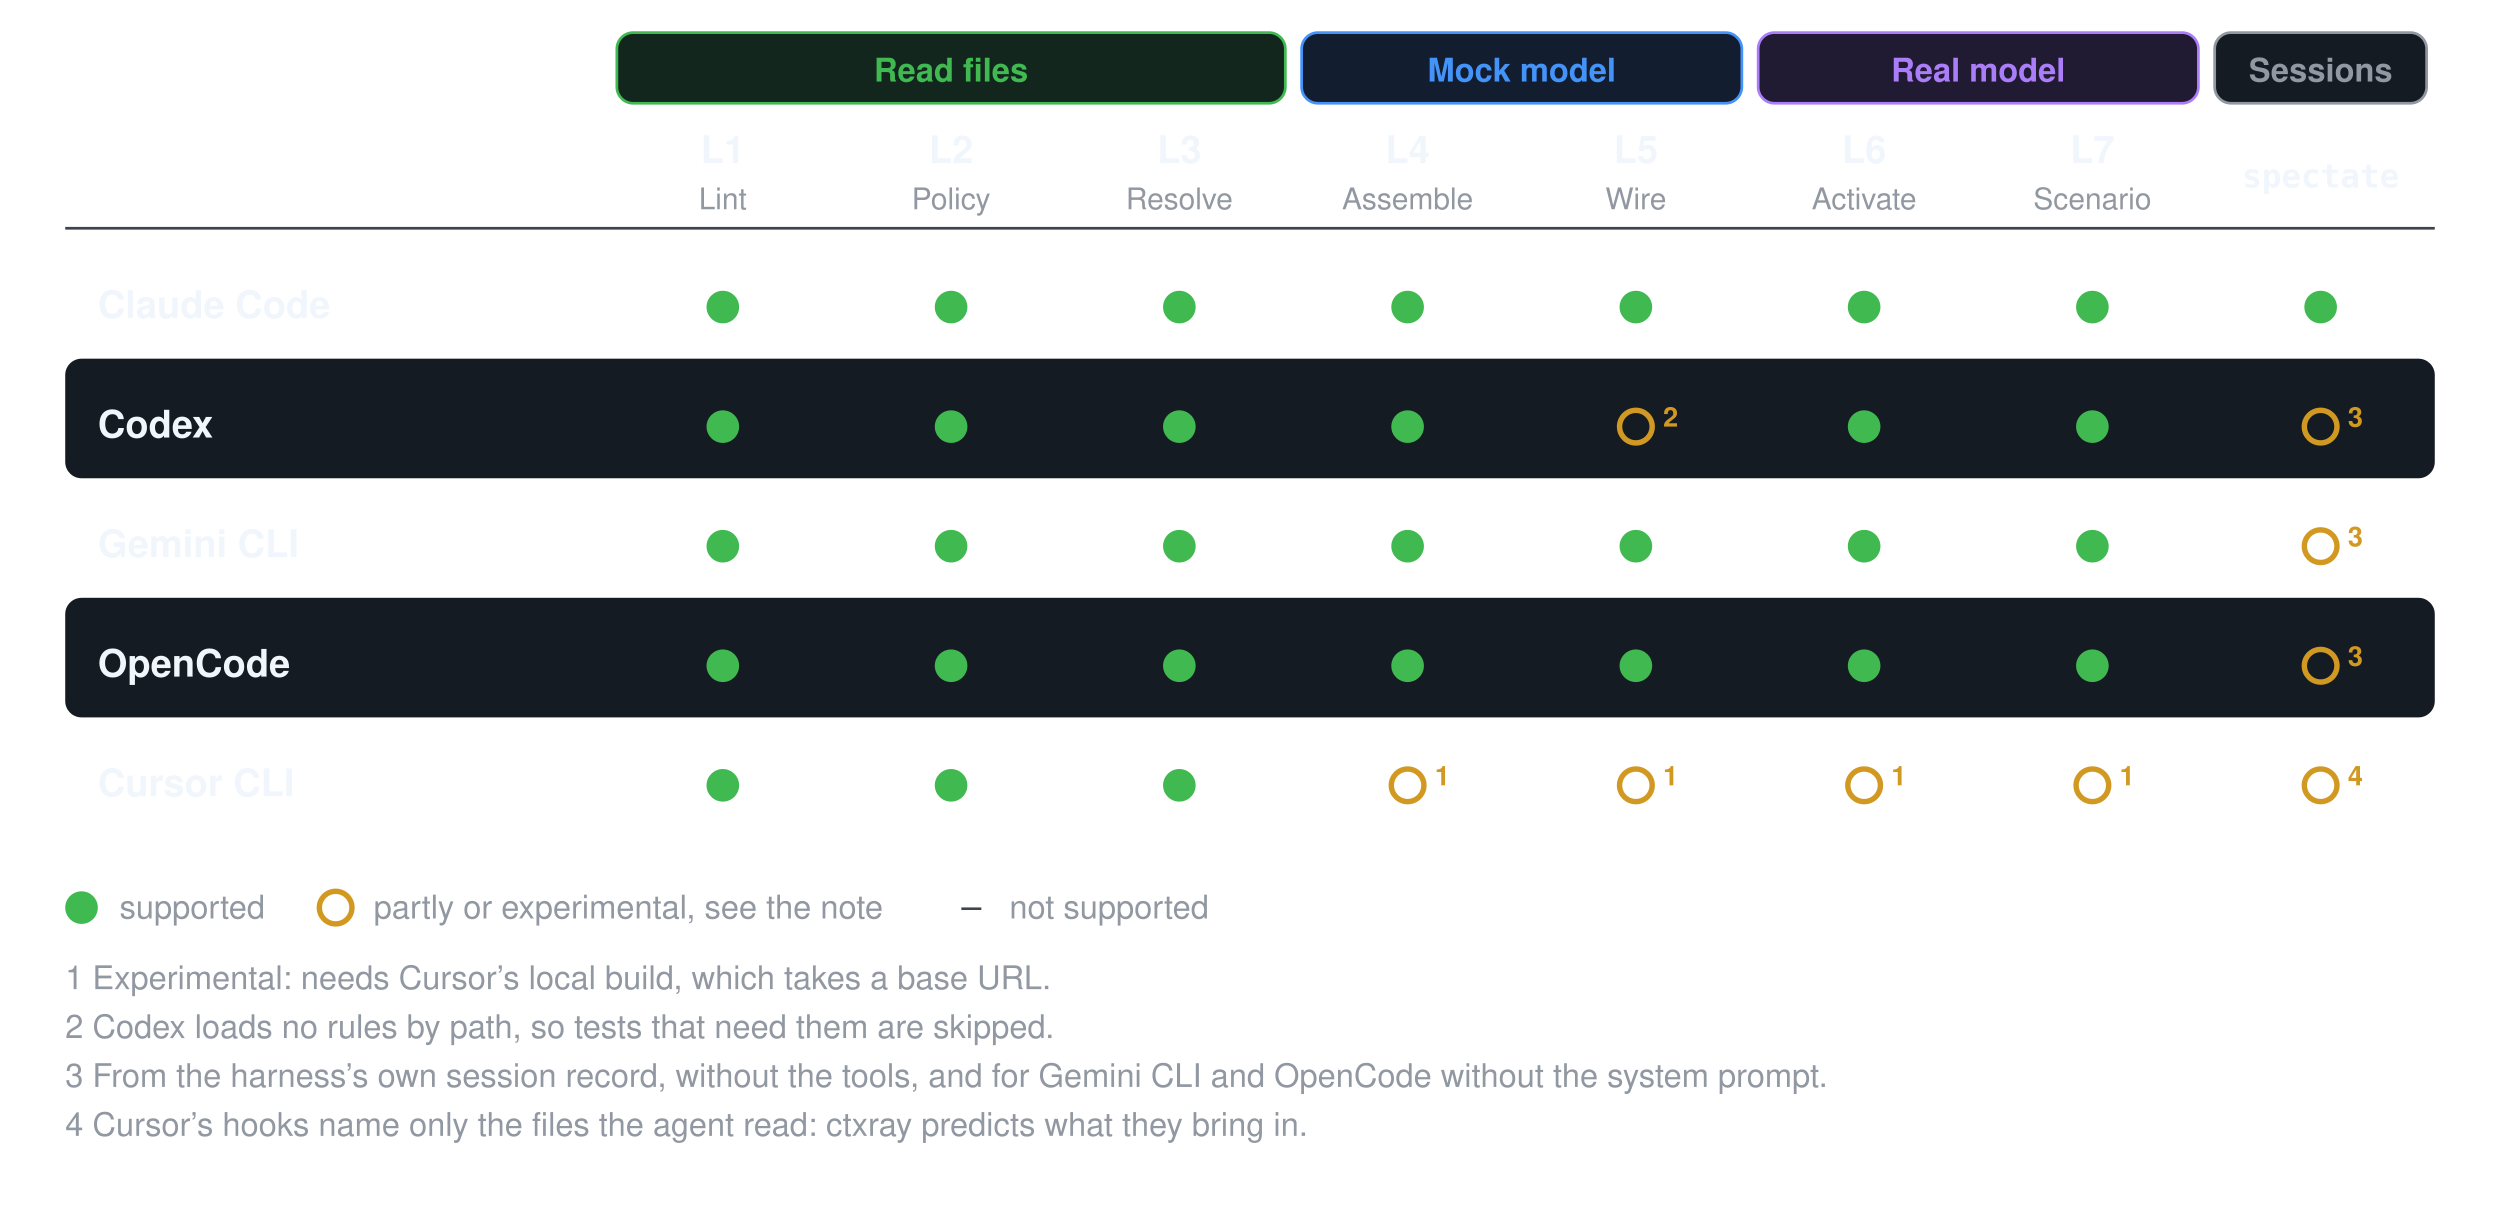
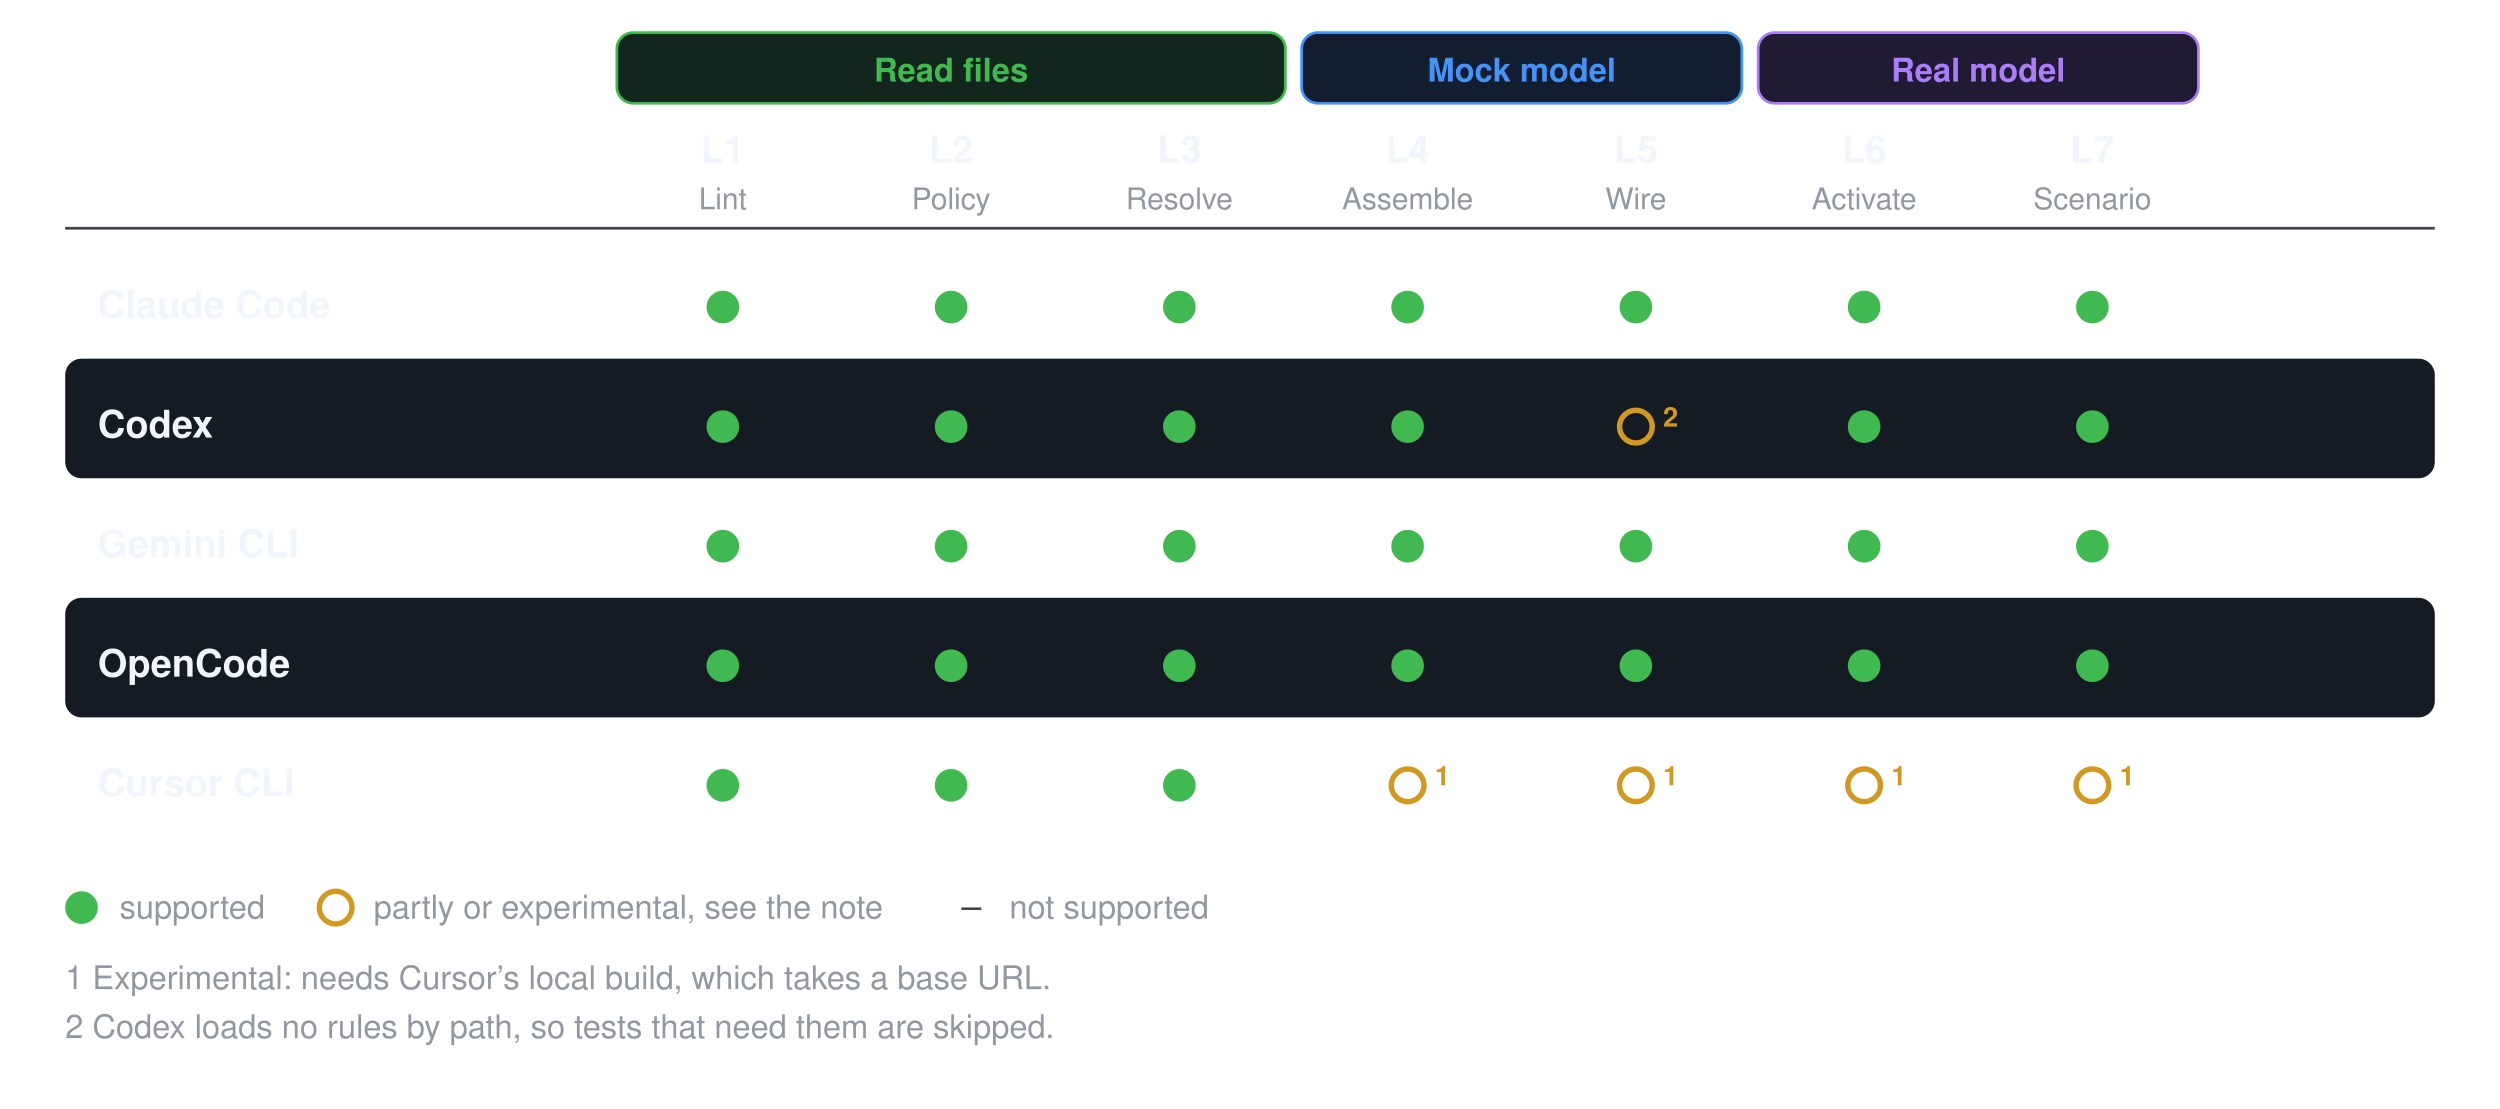
- <svg xmlns="http://www.w3.org/2000/svg" width="920" height="444" viewBox="0 0 920 444" font-family="-apple-system, BlinkMacSystemFont, 'Segoe UI', Helvetica, Arial, sans-serif" role="img">
+ <svg xmlns="http://www.w3.org/2000/svg" width="920" height="408" viewBox="0 0 920 408" font-family="-apple-system, BlinkMacSystemFont, 'Segoe UI', Helvetica, Arial, sans-serif" role="img">
  <rect x="227.0" y="12" width="246.0" height="26" rx="6" fill="#12261e" stroke="#3fb950" stroke-width="1" />
  <text x="350.0" y="30" font-size="12" fill="#3fb950" font-weight="600" text-anchor="middle">Read files</text>
  <rect x="479.0" y="12" width="162.0" height="26" rx="6" fill="#121d2f" stroke="#4493f8" stroke-width="1" />
  <text x="560.0" y="30" font-size="12" fill="#4493f8" font-weight="600" text-anchor="middle">Mock model</text>
  <rect x="647.0" y="12" width="162.0" height="26" rx="6" fill="#211a33" stroke="#ab7df8" stroke-width="1" />
  <text x="728.0" y="30" font-size="12" fill="#ab7df8" font-weight="600" text-anchor="middle">Real model</text>
-   <rect x="815.0" y="12" width="78.0" height="26" rx="6" fill="#151b23" stroke="#9198a1" stroke-width="1" />
-   <text x="854.0" y="30" font-size="12" fill="#9198a1" font-weight="600" text-anchor="middle">Sessions</text>
  <text x="266.0" y="60" font-size="14" fill="#f0f6fc" font-weight="700" text-anchor="middle">L1</text>
  <text x="266.0" y="77" font-size="11" fill="#9198a1" text-anchor="middle">Lint</text>
  <text x="350.0" y="60" font-size="14" fill="#f0f6fc" font-weight="700" text-anchor="middle">L2</text>
  <text x="350.0" y="77" font-size="11" fill="#9198a1" text-anchor="middle">Policy</text>
  <text x="434.0" y="60" font-size="14" fill="#f0f6fc" font-weight="700" text-anchor="middle">L3</text>
  <text x="434.0" y="77" font-size="11" fill="#9198a1" text-anchor="middle">Resolve</text>
  <text x="518.0" y="60" font-size="14" fill="#f0f6fc" font-weight="700" text-anchor="middle">L4</text>
  <text x="518.0" y="77" font-size="11" fill="#9198a1" text-anchor="middle">Assemble</text>
  <text x="602.0" y="60" font-size="14" fill="#f0f6fc" font-weight="700" text-anchor="middle">L5</text>
  <text x="602.0" y="77" font-size="11" fill="#9198a1" text-anchor="middle">Wire</text>
  <text x="686.0" y="60" font-size="14" fill="#f0f6fc" font-weight="700" text-anchor="middle">L6</text>
  <text x="686.0" y="77" font-size="11" fill="#9198a1" text-anchor="middle">Activate</text>
  <text x="770.0" y="60" font-size="14" fill="#f0f6fc" font-weight="700" text-anchor="middle">L7</text>
  <text x="770.0" y="77" font-size="11" fill="#9198a1" text-anchor="middle">Scenario</text>
-   <text x="854.0" y="69" font-size="12" fill="#f0f6fc" font-weight="600" text-anchor="middle" font-family="ui-monospace, SFMono-Regular, 'SF Mono', Menlo, Consolas, monospace">spectate</text>
  <path d="M24 84 H896" fill="none" stroke="#3d444d" stroke-width="1" />
  <text x="36" y="117" font-size="14" fill="#f0f6fc" font-weight="600">Claude Code</text>
  <circle cx="266.0" cy="113" r="6" fill="#3fb950" />
  <circle cx="350.0" cy="113" r="6" fill="#3fb950" />
  <circle cx="434.0" cy="113" r="6" fill="#3fb950" />
  <circle cx="518.0" cy="113" r="6" fill="#3fb950" />
  <circle cx="602.0" cy="113" r="6" fill="#3fb950" />
  <circle cx="686.0" cy="113" r="6" fill="#3fb950" />
  <circle cx="770.0" cy="113" r="6" fill="#3fb950" />
-   <circle cx="854.0" cy="113" r="6" fill="#3fb950" />
  <rect x="24" y="132" width="872" height="44" rx="6" fill="#151b23" />
  <text x="36" y="161" font-size="14" fill="#f0f6fc" font-weight="600">Codex</text>
  <circle cx="266.0" cy="157" r="6" fill="#3fb950" />
  <circle cx="350.0" cy="157" r="6" fill="#3fb950" />
  <circle cx="434.0" cy="157" r="6" fill="#3fb950" />
  <circle cx="518.0" cy="157" r="6" fill="#3fb950" />
  <circle cx="602.0" cy="157" r="6" fill="none" stroke="#d29922" stroke-width="2" />
  <text x="612.0" y="157" font-size="10" fill="#d29922" font-weight="700">2</text>
  <circle cx="686.0" cy="157" r="6" fill="#3fb950" />
  <circle cx="770.0" cy="157" r="6" fill="#3fb950" />
-   <circle cx="854.0" cy="157" r="6" fill="none" stroke="#d29922" stroke-width="2" />
-   <text x="864.0" y="157" font-size="10" fill="#d29922" font-weight="700">3</text>
  <text x="36" y="205" font-size="14" fill="#f0f6fc" font-weight="600">Gemini CLI</text>
  <circle cx="266.0" cy="201" r="6" fill="#3fb950" />
  <circle cx="350.0" cy="201" r="6" fill="#3fb950" />
  <circle cx="434.0" cy="201" r="6" fill="#3fb950" />
  <circle cx="518.0" cy="201" r="6" fill="#3fb950" />
  <circle cx="602.0" cy="201" r="6" fill="#3fb950" />
  <circle cx="686.0" cy="201" r="6" fill="#3fb950" />
  <circle cx="770.0" cy="201" r="6" fill="#3fb950" />
-   <circle cx="854.0" cy="201" r="6" fill="none" stroke="#d29922" stroke-width="2" />
-   <text x="864.0" y="201" font-size="10" fill="#d29922" font-weight="700">3</text>
  <rect x="24" y="220" width="872" height="44" rx="6" fill="#151b23" />
  <text x="36" y="249" font-size="14" fill="#f0f6fc" font-weight="600">OpenCode</text>
  <circle cx="266.0" cy="245" r="6" fill="#3fb950" />
  <circle cx="350.0" cy="245" r="6" fill="#3fb950" />
  <circle cx="434.0" cy="245" r="6" fill="#3fb950" />
  <circle cx="518.0" cy="245" r="6" fill="#3fb950" />
  <circle cx="602.0" cy="245" r="6" fill="#3fb950" />
  <circle cx="686.0" cy="245" r="6" fill="#3fb950" />
  <circle cx="770.0" cy="245" r="6" fill="#3fb950" />
-   <circle cx="854.0" cy="245" r="6" fill="none" stroke="#d29922" stroke-width="2" />
-   <text x="864.0" y="245" font-size="10" fill="#d29922" font-weight="700">3</text>
  <text x="36" y="293" font-size="14" fill="#f0f6fc" font-weight="600">Cursor CLI</text>
  <circle cx="266.0" cy="289" r="6" fill="#3fb950" />
  <circle cx="350.0" cy="289" r="6" fill="#3fb950" />
  <circle cx="434.0" cy="289" r="6" fill="#3fb950" />
  <circle cx="518.0" cy="289" r="6" fill="none" stroke="#d29922" stroke-width="2" />
  <text x="528.0" y="289" font-size="10" fill="#d29922" font-weight="700">1</text>
  <circle cx="602.0" cy="289" r="6" fill="none" stroke="#d29922" stroke-width="2" />
  <text x="612.0" y="289" font-size="10" fill="#d29922" font-weight="700">1</text>
  <circle cx="686.0" cy="289" r="6" fill="none" stroke="#d29922" stroke-width="2" />
  <text x="696.0" y="289" font-size="10" fill="#d29922" font-weight="700">1</text>
  <circle cx="770.0" cy="289" r="6" fill="none" stroke="#d29922" stroke-width="2" />
  <text x="780.0" y="289" font-size="10" fill="#d29922" font-weight="700">1</text>
-   <circle cx="854.0" cy="289" r="6" fill="none" stroke="#d29922" stroke-width="2" />
-   <text x="864.0" y="289" font-size="10" fill="#d29922" font-weight="700">4</text>
  <circle cx="30" cy="334" r="6" fill="#3fb950" />
  <text x="44" y="338" font-size="12" fill="#9198a1">supported</text>
  <circle cx="123.52" cy="334" r="6" fill="none" stroke="#d29922" stroke-width="2" />
  <text x="137.52" y="338" font-size="12" fill="#9198a1">partly or experimental, see the note</text>
  <text x="357.44" y="338" font-size="13" fill="#3d444d" text-anchor="middle">–</text>
  <text x="371.44" y="338" font-size="12" fill="#9198a1">not supported</text>
  <text x="24" y="364" font-size="12" fill="#9198a1">1  Experimental: needs Cursor’s local build, which takes a base URL.</text>
  <text x="24" y="382" font-size="12" fill="#9198a1">2  Codex loads no rules by path, so tests that need them are skipped.</text>
-   <text x="24" y="400" font-size="12" fill="#9198a1">3  From the harness’s own session record, without the tools, and for Gemini CLI and OpenCode without the system prompt.</text>
-   <text x="24" y="418" font-size="12" fill="#9198a1">4  Cursor’s hooks name only the files the agent read: ctxray predicts what they bring in.</text>
</svg>
